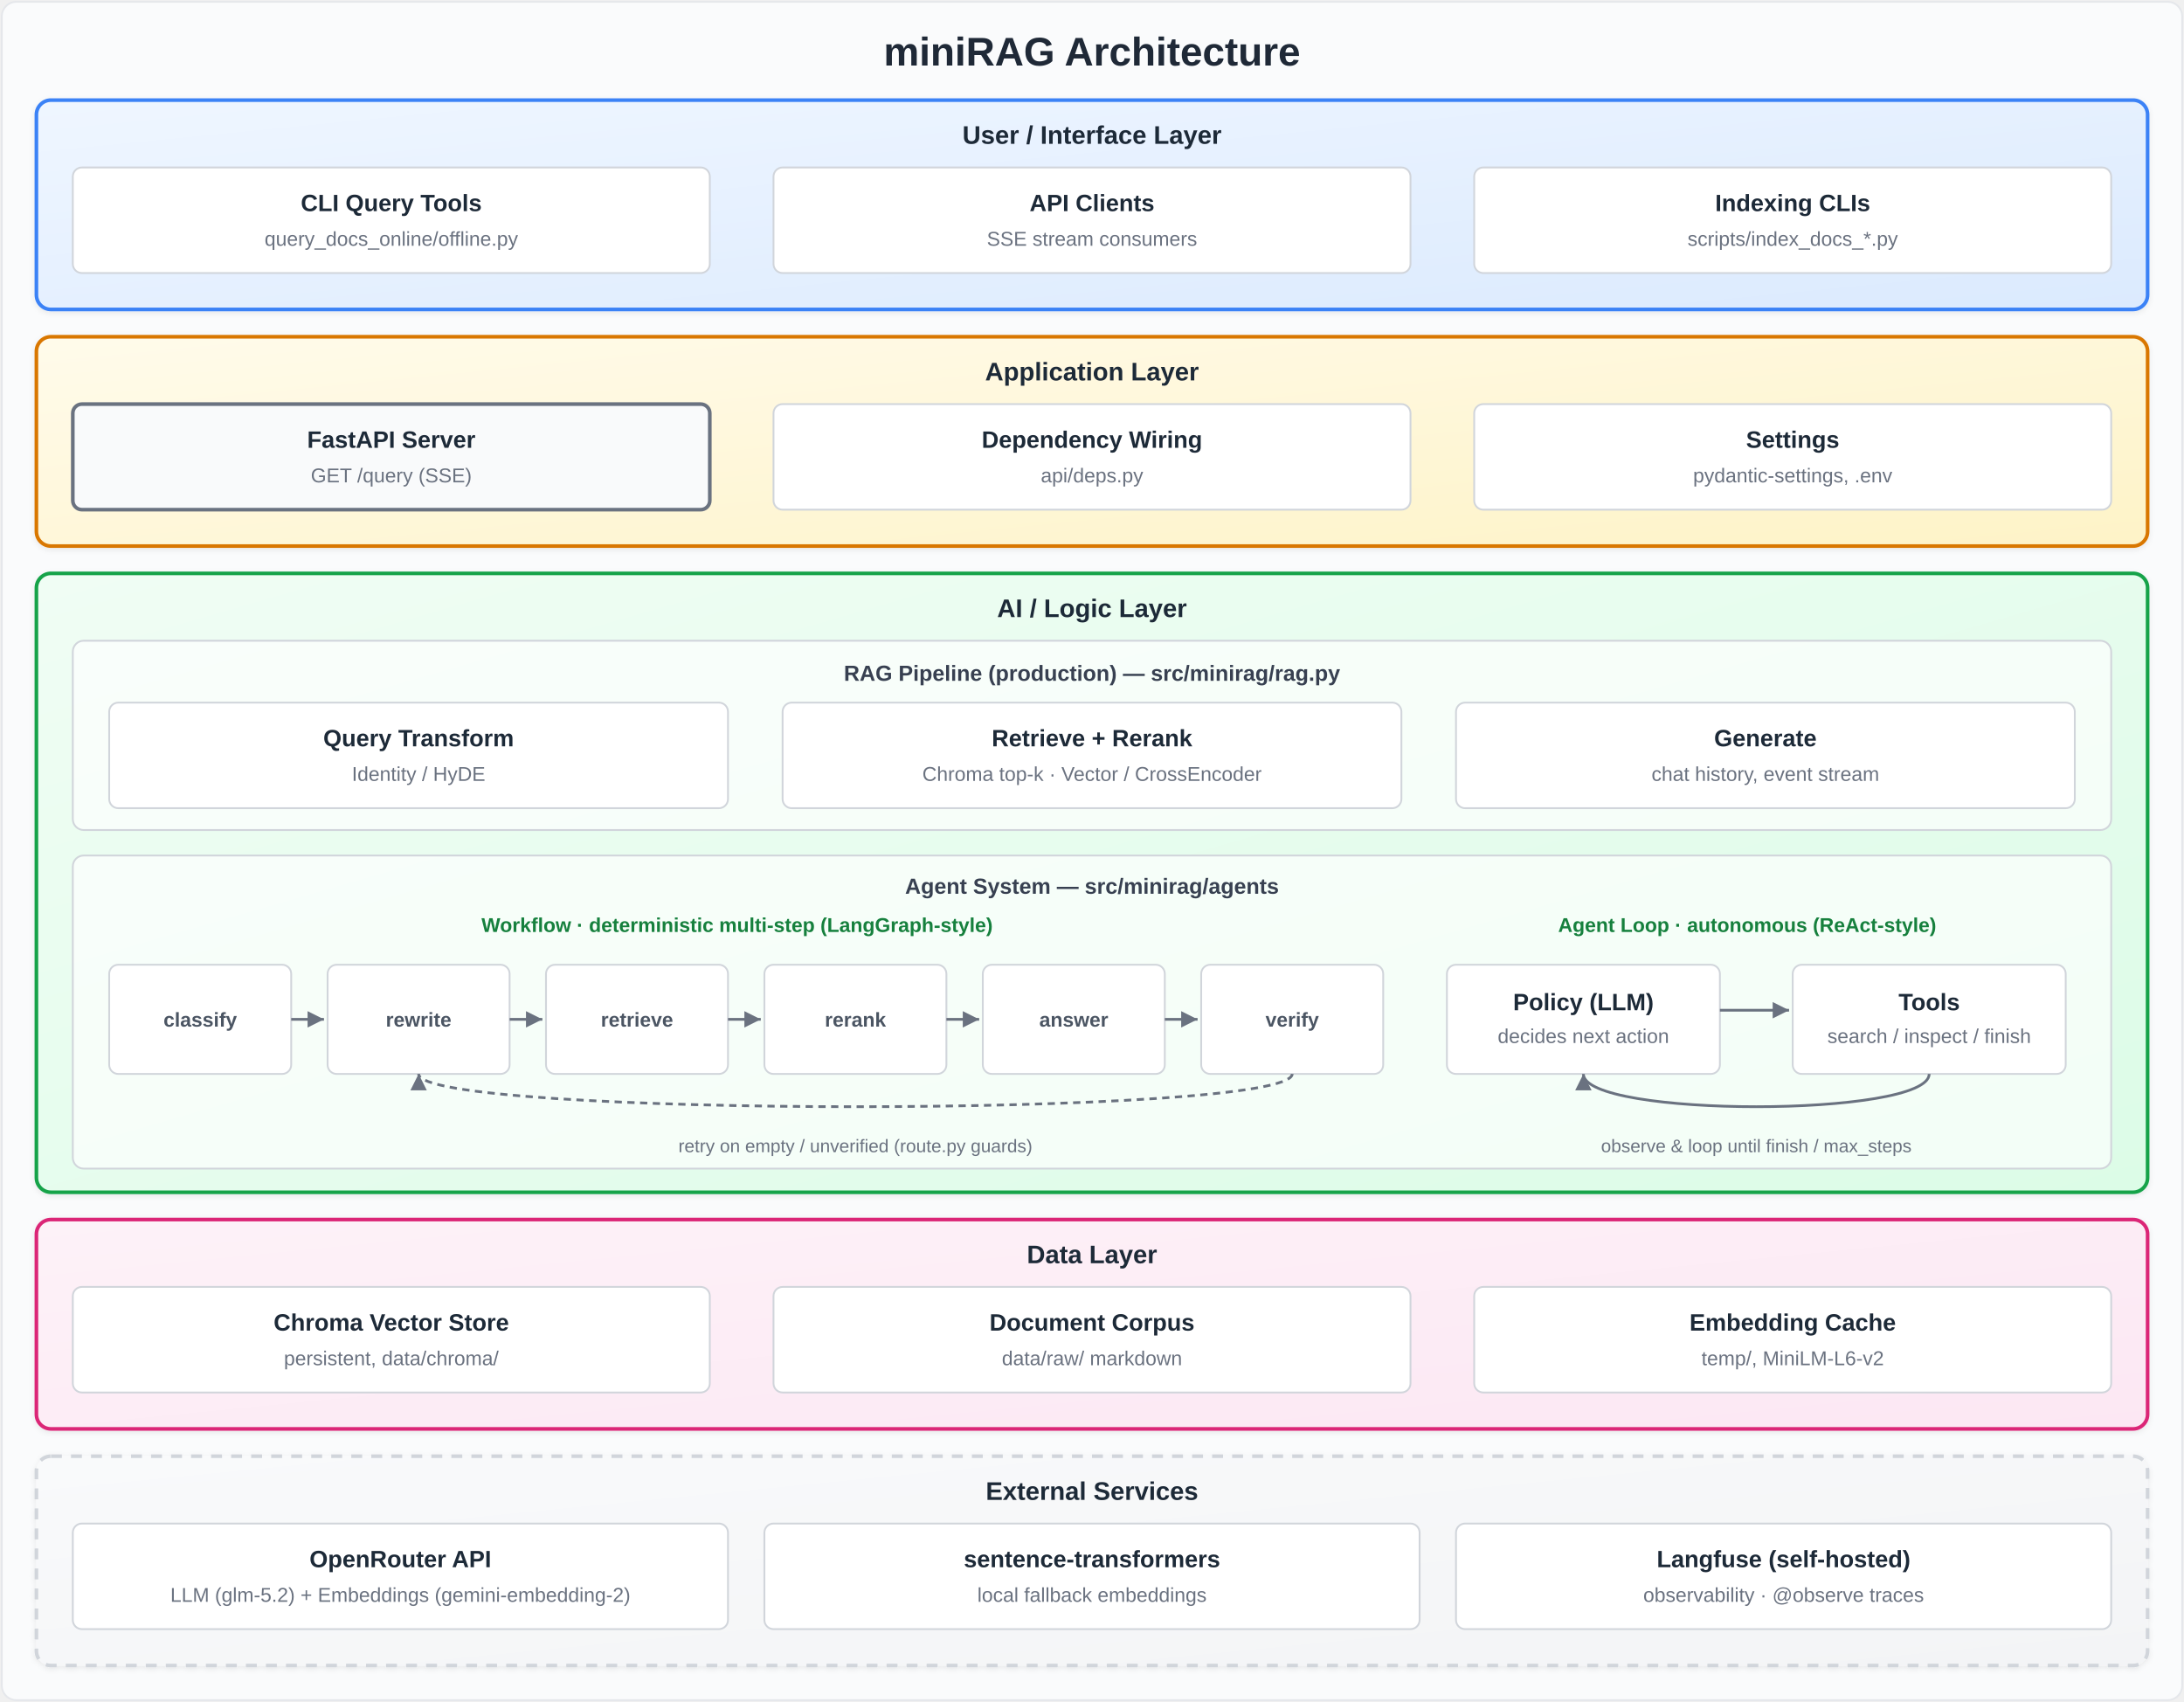
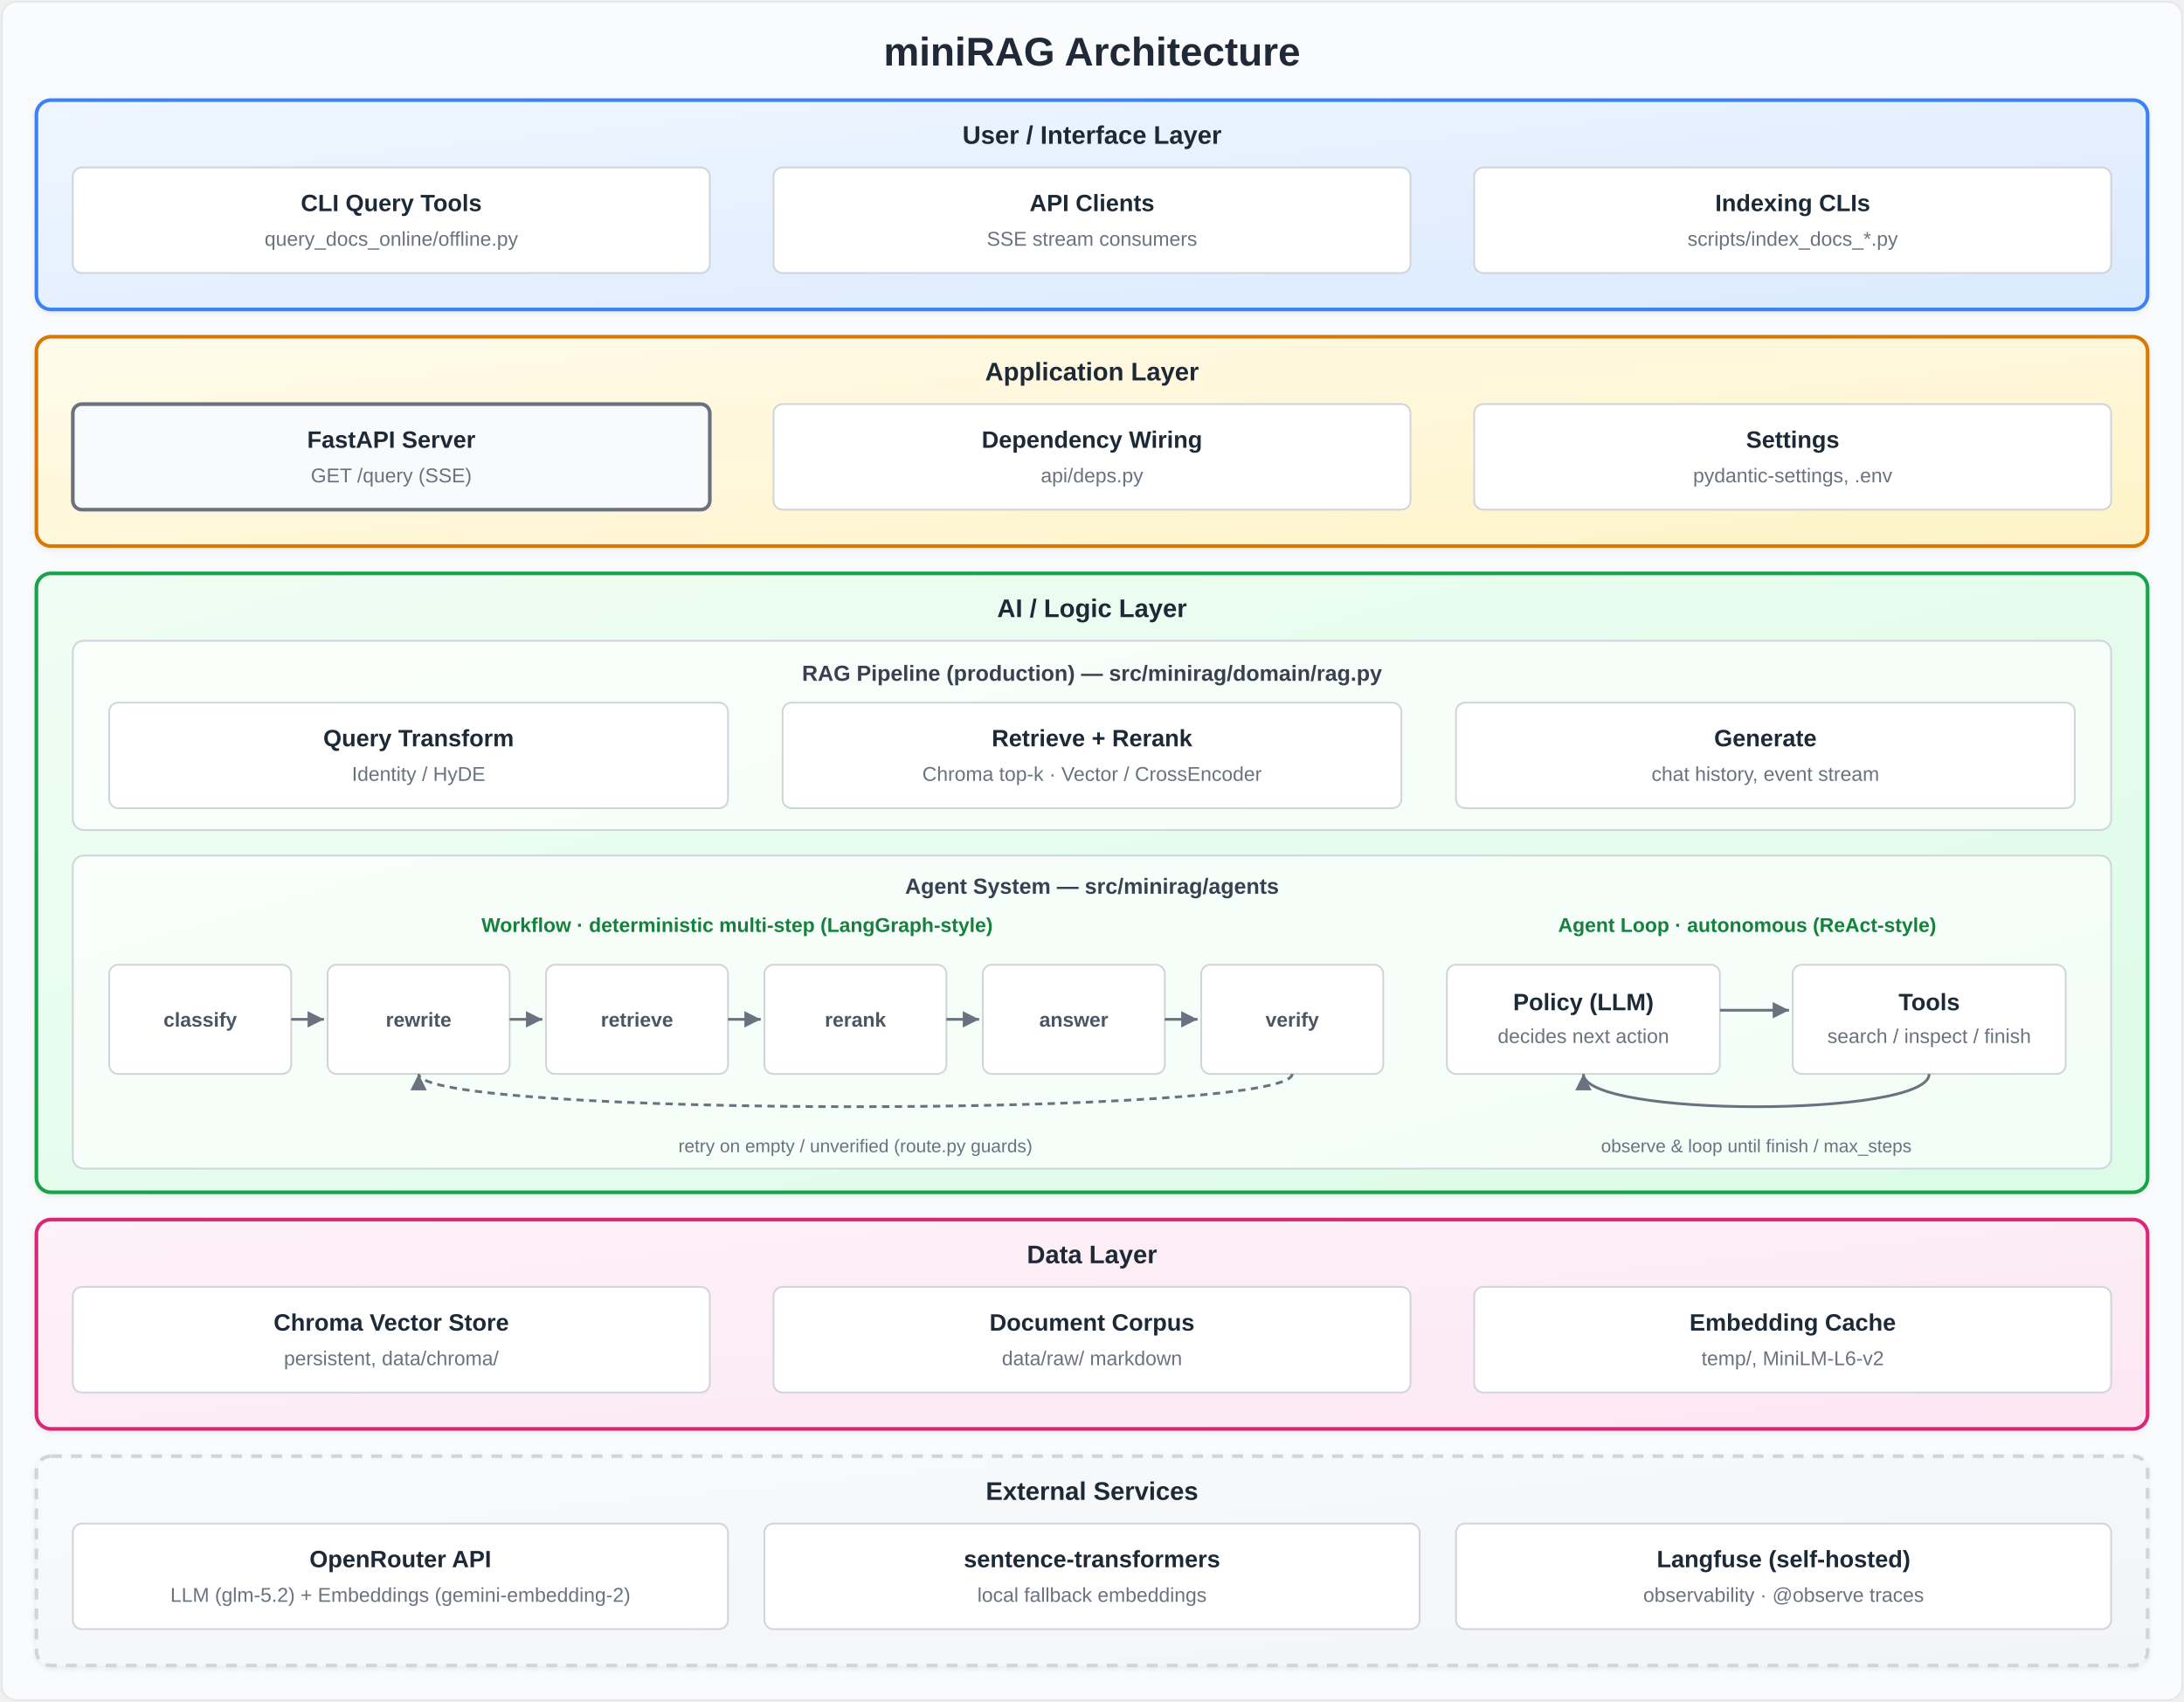
<svg xmlns="http://www.w3.org/2000/svg" width="1200" height="935" viewBox="0 0 1200 935" role="img" aria-labelledby="architecture-title architecture-description">
  <defs>
    <linearGradient id="user-layer" x1="0" y1="0" x2="1" y2="1">
      <stop offset="0" stop-color="#eff6ff" />
      <stop offset="1" stop-color="#dbeafe" />
    </linearGradient>
    <linearGradient id="application-layer" x1="0" y1="0" x2="1" y2="1">
      <stop offset="0" stop-color="#fffbeb" />
      <stop offset="1" stop-color="#fef3c7" />
    </linearGradient>
    <linearGradient id="logic-layer" x1="0" y1="0" x2="1" y2="1">
      <stop offset="0" stop-color="#f0fdf4" />
      <stop offset="1" stop-color="#dcfce7" />
    </linearGradient>
    <linearGradient id="data-layer" x1="0" y1="0" x2="1" y2="1">
      <stop offset="0" stop-color="#fdf2f8" />
      <stop offset="1" stop-color="#fce7f3" />
    </linearGradient>
    <linearGradient id="external-layer" x1="0" y1="0" x2="1" y2="1">
      <stop offset="0" stop-color="#f9fafb" />
      <stop offset="1" stop-color="#f3f4f6" />
    </linearGradient>
    <filter id="layer-shadow" x="-2%" y="-5%" width="104%" height="110%">
      <feDropShadow dx="0" dy="1" stdDeviation="1.5" flood-color="#111827" flood-opacity="0.08" />
    </filter>
    <marker id="arrow" markerWidth="8" markerHeight="8" refX="6" refY="3" orient="auto">
      <path d="M0,0 L6,3 L0,6 Z" fill="#6b7280" />
    </marker>
    <style>
      text { font-family: Arial, Helvetica, sans-serif; fill: #1f2937; }
      .diagram-title { font-size: 22px; font-weight: 700; text-anchor: middle; }
      .layer-title { font-size: 14px; font-weight: 700; text-anchor: middle; }
      .group-title { font-size: 12px; font-weight: 700; text-anchor: middle; fill: #374151; }
      .line-title { font-size: 11px; font-weight: 700; text-anchor: middle; fill: #15803d; }
      .box-title { font-size: 13px; font-weight: 600; text-anchor: middle; }
      .box-detail { font-size: 11px; font-weight: 400; text-anchor: middle; fill: #6b7280; }
      .agent-label { font-size: 11px; font-weight: 600; text-anchor: middle; fill: #4b5563; }
      .flow-label { font-size: 10px; font-weight: 400; text-anchor: middle; fill: #6b7280; }
      .box { fill: #ffffff; stroke: #d1d5db; stroke-width: 1; }
      .highlight-box { fill: #f9fafb; stroke: #6b7280; stroke-width: 2; }
      .subgroup { fill: #ffffff; fill-opacity: 0.65; stroke: #d1d5db; stroke-width: 1; }
      .connector { stroke: #6b7280; stroke-width: 1.5; fill: none; }
    </style>
  </defs>
  <rect x="1" y="1" width="1198" height="933" rx="8" fill="#fafbfc" stroke="#e5e7eb" />
  <text class="diagram-title" x="600" y="36">miniRAG Architecture</text>
  <g id="interface-layer" filter="url(#layer-shadow)">
    <rect x="20" y="55" width="1160" height="115" rx="8" fill="url(#user-layer)" stroke="#3b82f6" stroke-width="2" />
    <text class="layer-title" x="600" y="79" fill="#1d4ed8">User / Interface Layer</text>
    <rect class="box" x="40" y="92" width="350" height="58" rx="5" />
    <text class="box-title" x="215" y="116">CLI Query Tools</text>
    <text class="box-detail" x="215" y="135">query_docs_online/offline.py</text>
    <rect class="box" x="425" y="92" width="350" height="58" rx="5" />
    <text class="box-title" x="600" y="116">API Clients</text>
    <text class="box-detail" x="600" y="135">SSE stream consumers</text>
    <rect class="box" x="810" y="92" width="350" height="58" rx="5" />
    <text class="box-title" x="985" y="116">Indexing CLIs</text>
    <text class="box-detail" x="985" y="135">scripts/index_docs_*.py</text>
  </g>
  <g id="application-layer" filter="url(#layer-shadow)">
    <rect x="20" y="185" width="1160" height="115" rx="8" fill="url(#application-layer)" stroke="#d97706" stroke-width="2" />
    <text class="layer-title" x="600" y="209" fill="#92400e">Application Layer</text>
    <rect class="highlight-box" x="40" y="222" width="350" height="58" rx="5" />
    <text class="box-title" x="215" y="246">FastAPI Server</text>
    <text class="box-detail" x="215" y="265">GET /query (SSE)</text>
    <rect class="box" x="425" y="222" width="350" height="58" rx="5" />
    <text class="box-title" x="600" y="246">Dependency Wiring</text>
    <text class="box-detail" x="600" y="265">api/deps.py</text>
    <rect class="box" x="810" y="222" width="350" height="58" rx="5" />
    <text class="box-title" x="985" y="246">Settings</text>
    <text class="box-detail" x="985" y="265">pydantic-settings, .env</text>
  </g>
  <g id="logic-layer" filter="url(#layer-shadow)">
    <rect x="20" y="315" width="1160" height="340" rx="8" fill="url(#logic-layer)" stroke="#16a34a" stroke-width="2" />
    <text class="layer-title" x="600" y="339" fill="#15803d">AI / Logic Layer</text>
    <rect class="subgroup" x="40" y="352" width="1120" height="104" rx="6" />
-     <text class="group-title" x="600" y="374">RAG Pipeline (production) — src/minirag/rag.py</text>
+     <text class="group-title" x="600" y="374">RAG Pipeline (production) — src/minirag/domain/rag.py</text>
    <rect class="box" x="60" y="386" width="340" height="58" rx="5" />
    <text class="box-title" x="230" y="410">Query Transform</text>
    <text class="box-detail" x="230" y="429">Identity / HyDE</text>
    <rect class="box" x="430" y="386" width="340" height="58" rx="5" />
    <text class="box-title" x="600" y="410">Retrieve + Rerank</text>
    <text class="box-detail" x="600" y="429">Chroma top-k · Vector / CrossEncoder</text>
    <rect class="box" x="800" y="386" width="340" height="58" rx="5" />
    <text class="box-title" x="970" y="410">Generate</text>
    <text class="box-detail" x="970" y="429">chat history, event stream</text>
    <rect class="subgroup" x="40" y="470" width="1120" height="172" rx="6" />
    <text class="group-title" x="600" y="491">Agent System — src/minirag/agents</text>
    <text class="line-title" x="405" y="512">Workflow · deterministic multi-step (LangGraph-style)</text>
    <rect class="box" x="60" y="530" width="100" height="60" rx="5" />
    <text class="agent-label" x="110" y="564">classify</text>
    <rect class="box" x="180" y="530" width="100" height="60" rx="5" />
    <text class="agent-label" x="230" y="564">rewrite</text>
    <rect class="box" x="300" y="530" width="100" height="60" rx="5" />
    <text class="agent-label" x="350" y="564">retrieve</text>
    <rect class="box" x="420" y="530" width="100" height="60" rx="5" />
    <text class="agent-label" x="470" y="564">rerank</text>
    <rect class="box" x="540" y="530" width="100" height="60" rx="5" />
    <text class="agent-label" x="590" y="564">answer</text>
    <rect class="box" x="660" y="530" width="100" height="60" rx="5" />
    <text class="agent-label" x="710" y="564">verify</text>
    <line class="connector" x1="160" y1="560" x2="178" y2="560" marker-end="url(#arrow)" />
    <line class="connector" x1="280" y1="560" x2="298" y2="560" marker-end="url(#arrow)" />
    <line class="connector" x1="400" y1="560" x2="418" y2="560" marker-end="url(#arrow)" />
    <line class="connector" x1="520" y1="560" x2="538" y2="560" marker-end="url(#arrow)" />
    <line class="connector" x1="640" y1="560" x2="658" y2="560" marker-end="url(#arrow)" />
    <path class="connector" d="M 710 590 C 710 614, 230 614, 230 590" marker-end="url(#arrow)" stroke-dasharray="4 3" />
    <text class="flow-label" x="470" y="633">retry on empty / unverified (route.py guards)</text>
    <text class="line-title" x="960" y="512">Agent Loop · autonomous (ReAct-style)</text>
    <rect class="box" x="795" y="530" width="150" height="60" rx="5" />
    <text class="box-title" x="870" y="555">Policy (LLM)</text>
    <text class="box-detail" x="870" y="573">decides next action</text>
    <rect class="box" x="985" y="530" width="150" height="60" rx="5" />
    <text class="box-title" x="1060" y="555">Tools</text>
    <text class="box-detail" x="1060" y="573">search / inspect / finish</text>
    <line class="connector" x1="945" y1="555" x2="983" y2="555" marker-end="url(#arrow)" />
    <path class="connector" d="M 1060 590 C 1060 614, 870 614, 870 590" marker-end="url(#arrow)" />
    <text class="flow-label" x="965" y="633">observe &amp; loop until finish / max_steps</text>
  </g>
  <g id="data-layer" filter="url(#layer-shadow)">
    <rect x="20" y="670" width="1160" height="115" rx="8" fill="url(#data-layer)" stroke="#db2777" stroke-width="2" />
    <text class="layer-title" x="600" y="694" fill="#9d174d">Data Layer</text>
    <rect class="box" x="40" y="707" width="350" height="58" rx="5" />
    <text class="box-title" x="215" y="731">Chroma Vector Store</text>
    <text class="box-detail" x="215" y="750">persistent, data/chroma/</text>
    <rect class="box" x="425" y="707" width="350" height="58" rx="5" />
    <text class="box-title" x="600" y="731">Document Corpus</text>
    <text class="box-detail" x="600" y="750">data/raw/ markdown</text>
    <rect class="box" x="810" y="707" width="350" height="58" rx="5" />
    <text class="box-title" x="985" y="731">Embedding Cache</text>
    <text class="box-detail" x="985" y="750">temp/, MiniLM-L6-v2</text>
  </g>
  <g id="external-layer" filter="url(#layer-shadow)">
    <rect x="20" y="800" width="1160" height="115" rx="8" fill="url(#external-layer)" stroke="#d1d5db" stroke-width="2" stroke-dasharray="6 5" />
    <text class="layer-title" x="600" y="824" fill="#6b7280">External Services</text>
    <rect class="box" x="40" y="837" width="360" height="58" rx="5" />
    <text class="box-title" x="220" y="861">OpenRouter API</text>
    <text class="box-detail" x="220" y="880">LLM (glm-5.2) + Embeddings (gemini-embedding-2)</text>
    <rect class="box" x="420" y="837" width="360" height="58" rx="5" />
    <text class="box-title" x="600" y="861">sentence-transformers</text>
    <text class="box-detail" x="600" y="880">local fallback embeddings</text>
    <rect class="box" x="800" y="837" width="360" height="58" rx="5" />
    <text class="box-title" x="980" y="861">Langfuse (self-hosted)</text>
    <text class="box-detail" x="980" y="880">observability · @observe traces</text>
  </g>
</svg>
